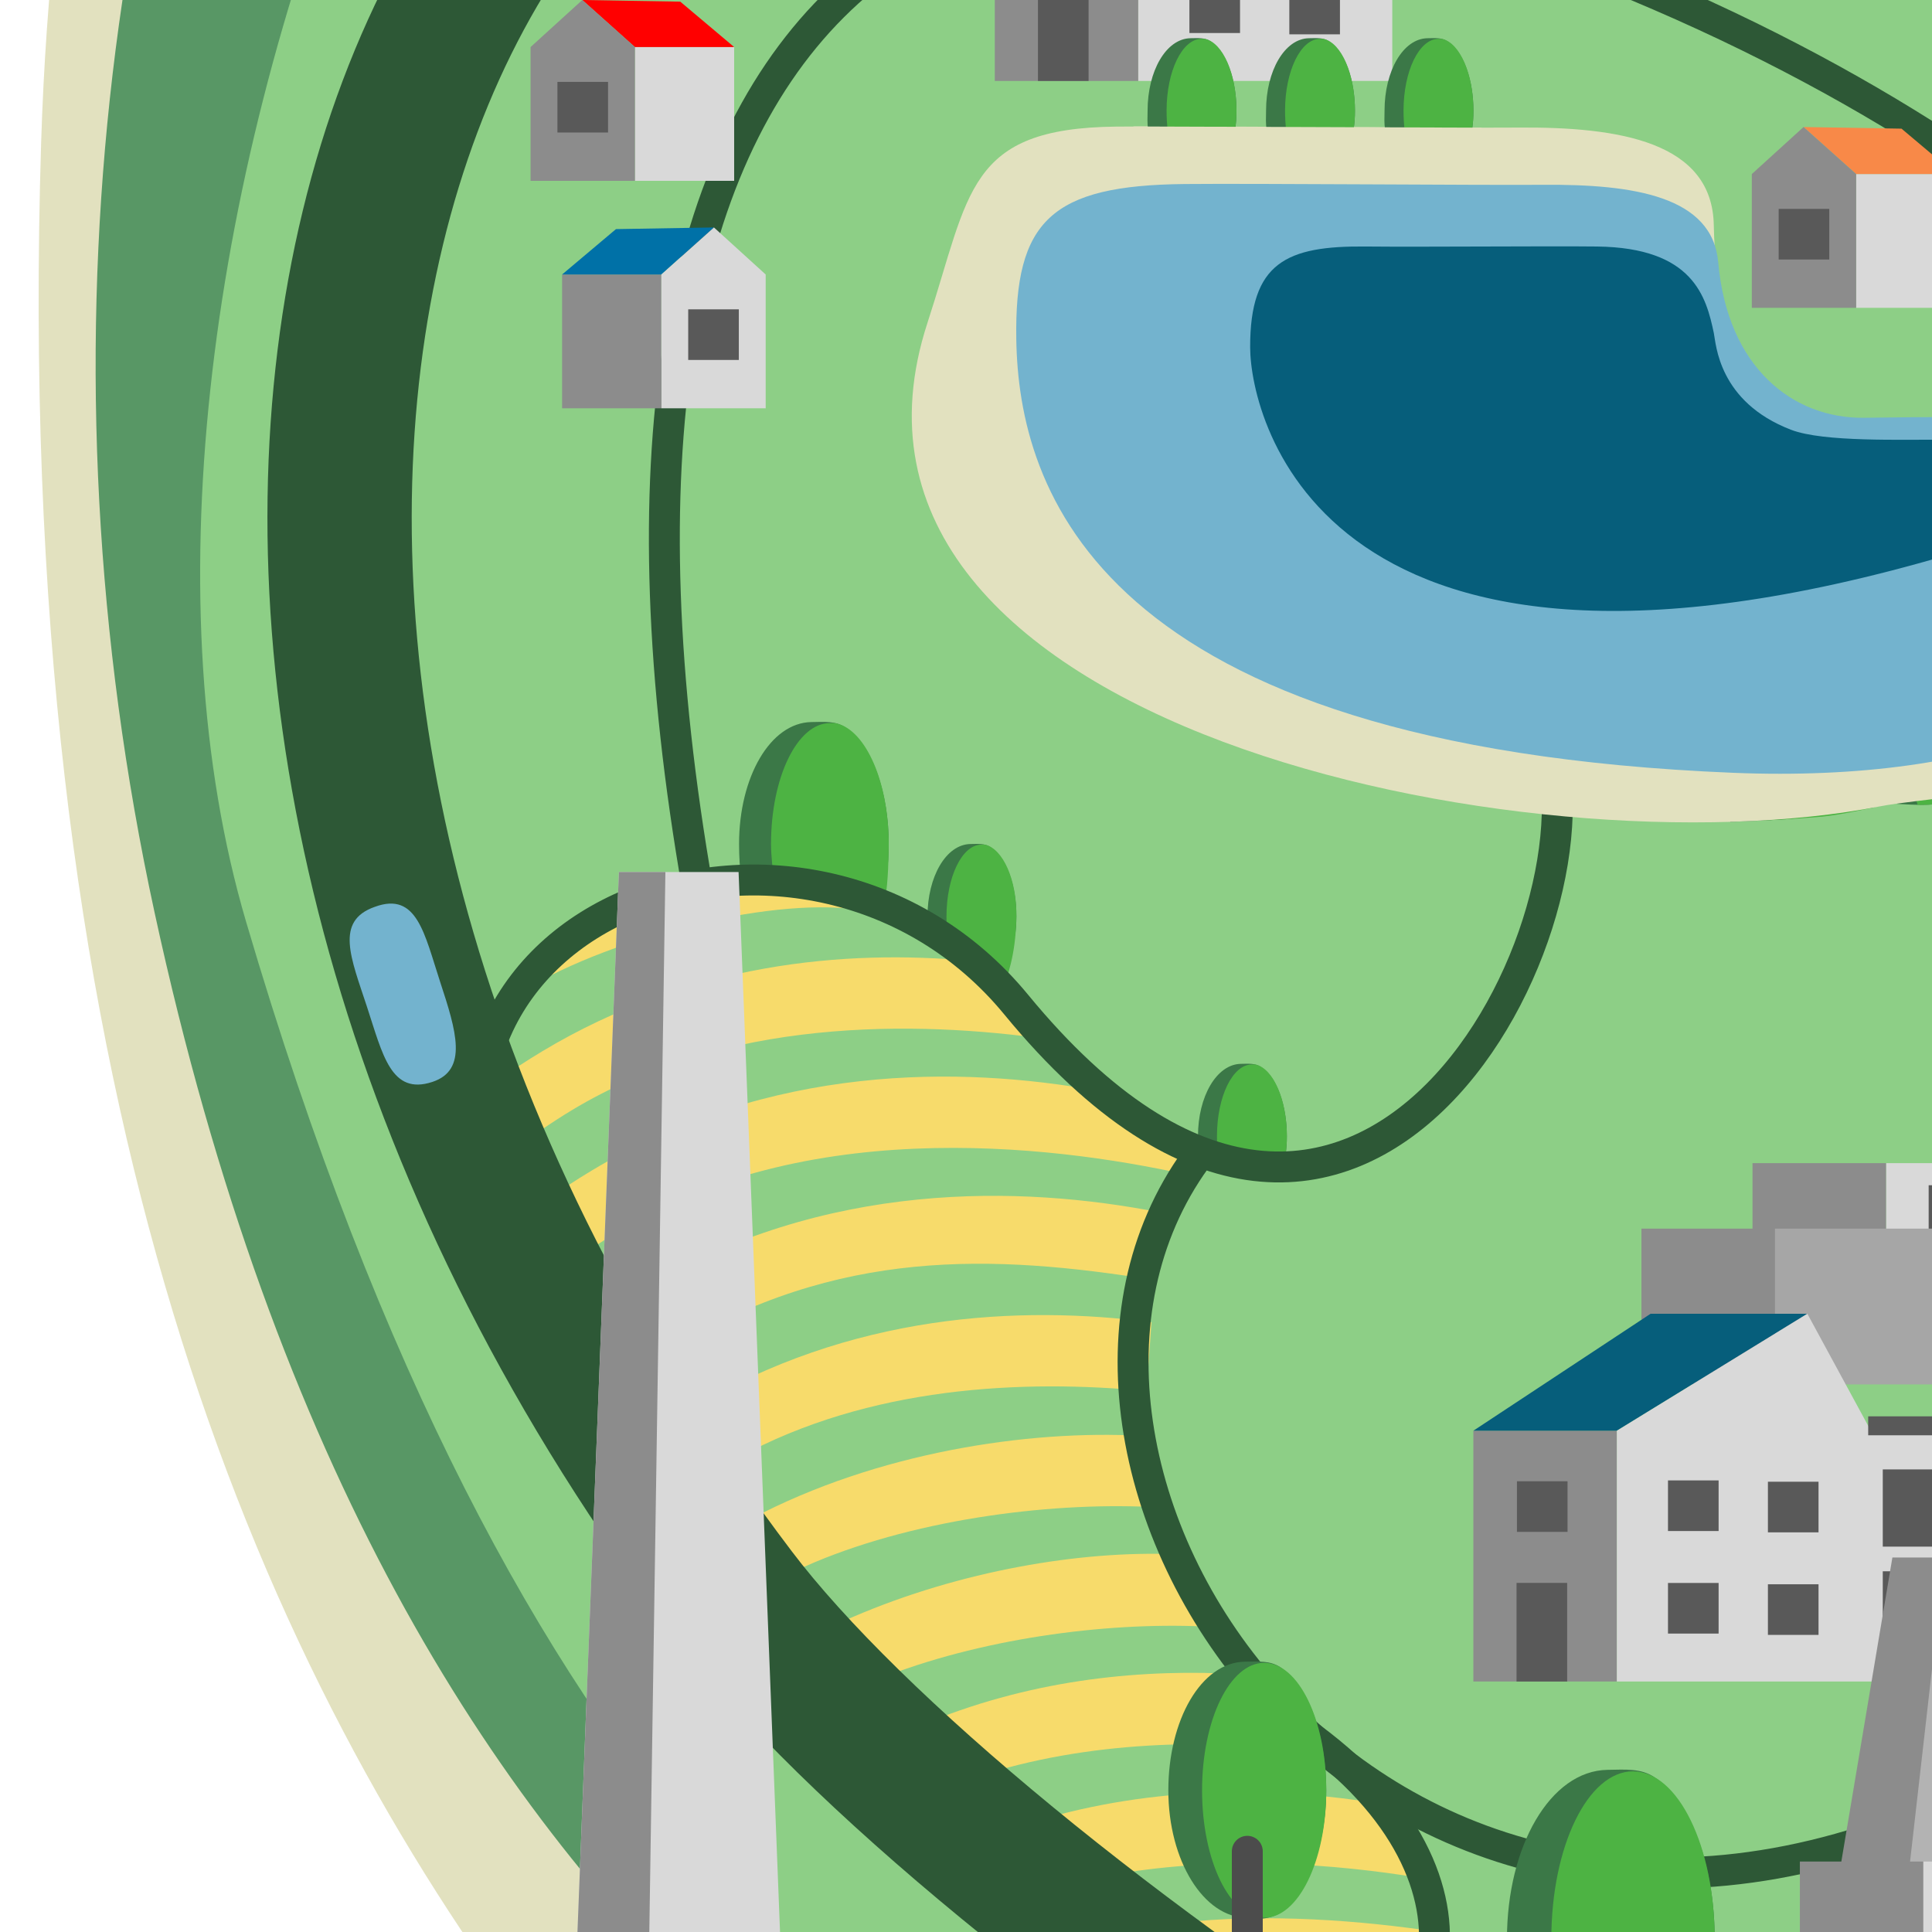
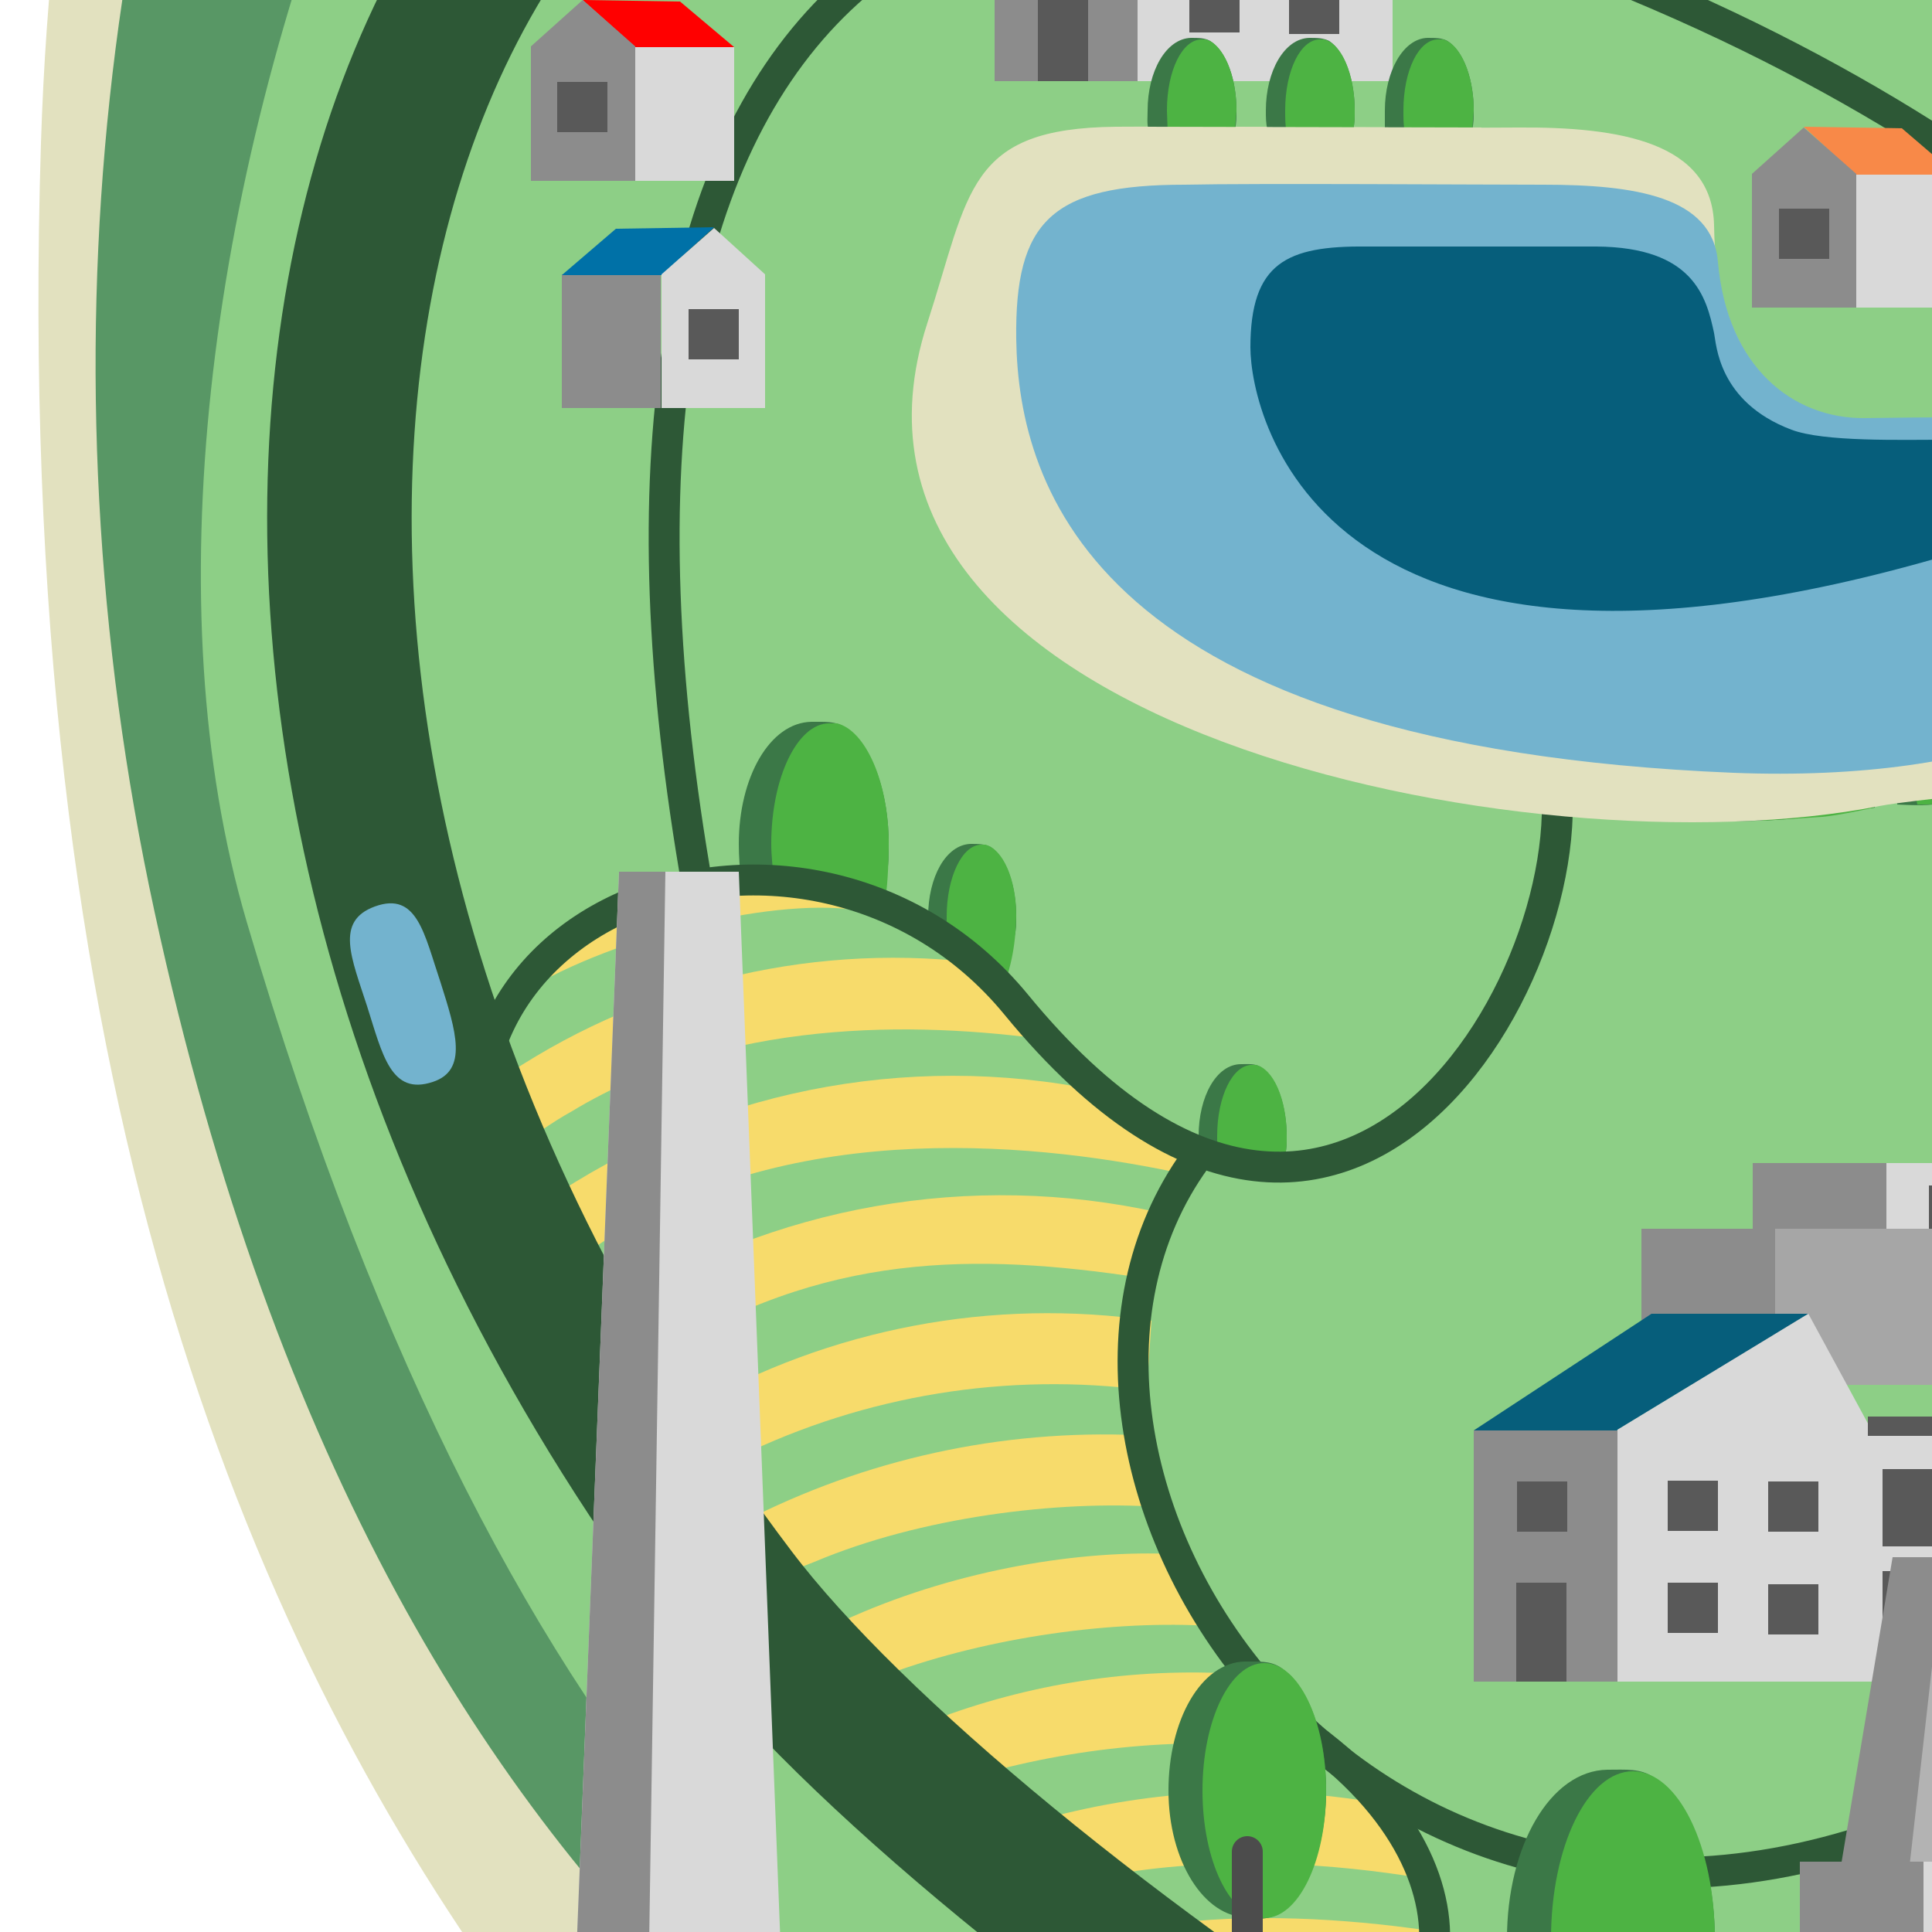
- <svg xmlns="http://www.w3.org/2000/svg" width="250px" height="250px" version="1.1" xml:space="preserve" style="fill-rule:evenodd;clip-rule:evenodd;stroke-linejoin:round;stroke-miterlimit:1.5;">
-   <rect id="Artboard" x="0" y="-250" width="999.991" height="1000" style="fill:none;" />
-   <g id="background">
-     </g>
-   <path id="OSTROV" d="M153.69,357.991C125.315,304.043 -2.239,260.97 5.323,18.462C10.278,-140.443 111.31,-211.829 186.957,-210.805C232.625,-210.186 288.838,-203.187 429.96,-143.467C529.062,-101.53 575.23,-90.82 603.907,-101.679C674.243,-128.314 682.87,-139.33 721.578,-159.138C757.384,-177.461 794.527,-206.154 821.957,-217.137C904.286,-250.1 1046.28,-214.656 960,-57.045C938.336,-17.473 957.089,62.674 933.144,231.357C906.159,421.461 854.682,366.792 845,411.357C838.009,443.537 900.472,555.911 860,631.357C807.077,730.013 663.418,695.756 616.957,692.863C547.037,688.51 436.097,774.886 336.957,742.863C123.707,673.984 216.359,477.142 153.69,357.991Z" style="fill:#e2e1bf;" />
-   <path id="OSTROV1" d="M178.951,316.685C130.927,290.278 51.194,261.876 20,118.071C-10.788,-23.863 53.54,-168.925 178.951,-204.153C220.341,-215.779 306.339,-196.664 439.358,-142.034C532.769,-103.671 576.287,-93.874 603.317,-103.808C669.613,-128.173 792.79,-201.346 860.084,-207.008C910.37,-211.238 987.811,-186.69 955.084,-88.398C951.933,-78.933 940.446,-46.796 940.084,-31.712C938.105,50.845 924.692,217.81 912.587,282.477C890.392,401.057 795.013,352.078 822.916,431.357C845.701,496.096 877.605,590.415 825,641.357C741.849,721.881 643.03,662.249 617.784,660.724C551.879,656.742 423.281,739.181 329.747,710.149C236.213,681.117 219.722,533.003 222.352,483.926C224.983,434.849 217.667,337.973 178.951,316.685Z" style="fill:#589765;" />
-   <path d="M253.905,-3.472C223.925,-45.422 261.804,-202.947 137.092,-137.839C59.159,-97.152 7.877,37.801 31.832,119.234C100.777,353.603 229.442,255.153 232.635,361.528C238.015,540.746 234.657,662.637 352.635,691.087C402.996,703.231 494.242,692.058 530.608,627.748C549.945,593.552 628.434,521.669 702.635,599.46C725.115,623.028 761.478,632.035 787.055,610C815.287,585.677 809.653,545.206 794.345,525C771.902,495.375 748.234,460.258 757.635,416.659C778.818,318.426 837.367,354.15 858.066,308.83C902.476,211.597 697.953,173.8 627.635,234.659C535.801,314.139 339.049,115.669 253.905,-3.472Z" style="fill:#8dcf86;" />
-   <g id="pole">
-     <path d="M152.292,248.834L160,255L163.414,257.181C170.182,257.06 176.906,257.485 182.95,258.126L186.088,250C176.348,248.532 164.086,247.512 152.292,248.834ZM135.337,235.269C150.949,230.87 166.147,231.375 178.362,233.362L180,235L182.915,240.413L183.77,242.997C172.812,241.194 158.603,240.096 144.39,242.512L135.337,235.269ZM122.088,222.088L129.087,229.087C143.807,224.892 159.268,225.185 171.752,226.752L165,220L162.652,216.802C150.667,215.849 136.823,216.711 122.912,221.781C122.692,221.861 122.373,221.981 122.088,222.088ZM158.099,210.601C145.639,209.692 129.52,211.505 116.096,216.346C115.73,216.479 115,216.752 115,216.752L109.802,209.478C109.802,209.478 110.266,209.275 110.498,209.176C124.247,203.279 139.819,200.618 152.063,201.119C152.672,202.474 153.575,204.159 155,206.38L158.099,210.601ZM150,195.058L150,195.058L149.008,185.879C134.711,184.85 115.217,187.503 98.792,195.71C98.408,195.902 97.64,196.297 97.64,196.297L103.628,202.937C103.628,202.937 104.798,202.416 105.387,202.168C119.146,196.389 136.879,194.269 150,195.058ZM148.373,180L148.373,180L148.999,171.093C131.959,168.886 110.067,169.917 89.418,182.303C88.791,182.678 87.553,183.452 87.553,183.452L93.167,189.971C93.167,189.971 94.766,189.03 95.575,188.588C112.483,179.367 132.353,178.468 148.373,180ZM78.994,169.426L83.32,176.752C84.458,175.978 85.607,175.24 86.764,174.541C108.421,161.46 128.416,162.28 149.383,165.641L150,156.863C132.23,153.404 106.797,152.608 83.015,166.872C81.652,167.69 80.311,168.543 78.994,169.426ZM70.457,155.467L75,162.663L75,162.663C76.764,161.393 78.552,160.204 80.362,159.111C105.593,143.87 138.415,148.488 154.933,152.309L157.435,150L141.965,141.127C124.291,137.939 99.676,137.609 76.613,151.442C74.507,152.706 72.454,154.052 70.457,155.467ZM64.238,139.907L63.849,145L66.326,148.923C68.821,147.007 71.368,145.246 73.959,143.681C93.79,131.702 118.312,131.991 135.917,134.519L130,126.577L126.238,124.399L125.669,124.344C109.302,122.829 89.228,124.605 70.21,136.012C68.169,137.237 66.178,138.539 64.238,139.907ZM106.412,115L113.274,117.71C113.274,117.71 112.693,118.03 111.619,117.832C101.092,115.889 79.851,120.824 67.556,128.251C66.793,128.711 65.924,129.288 65,129.935L65,129.934L75,120L90,115L106.412,115Z" style="fill:#f7db6b;" />
-   </g>
-   <g id="kere">
-     <g id="ker">
-       <path d="M120.1,121.041C119.943,120.195 120.018,119.509 120.018,118.581C120.018,113.456 122.411,109.264 125.584,109.214C126.595,109.198 127.427,109.127 128.159,109.605C130.32,111.016 131.52,114.752 131.52,118.581C131.52,119.463 131.478,120.173 131.338,121.056C131.338,121.056 126.34,121.541 124.623,121.493C123.104,121.45 120.1,121.041 120.1,121.041Z" style="fill:#3b7847;" />
-       <path d="M130,127.497C130.127,126.631 131.443,124.074 131.52,118.581C131.587,113.825 129.767,109.859 127.52,109.32C127.346,109.278 127.177,109.296 126.997,109.296C124.501,109.296 122.475,113.456 122.475,118.581C122.475,119.485 122.527,120.478 122.653,121.344C122.653,121.344 125.682,124.83 127.768,124.626C129.121,124.493 130,127.497 130,127.497Z" style="fill:#4db343;" />
-     </g>
-     <g id="ker1">
-         </g>
-     <g id="ker2">
-         </g>
-     <g id="ker3">
-         </g>
-     <g id="ker4">
-         </g>
-     <g id="ker5">
-         </g>
-     <g id="ker6">
-         </g>
-     <g id="ker7">
-         </g>
-     <g id="ker8">
-       <path d="M155.1,149.487C154.943,148.641 155.018,147.954 155.018,147.026C155.018,141.902 157.411,137.71 160.584,137.659C161.595,137.643 162.427,137.573 163.159,138.051C165.32,139.462 166.52,143.198 166.52,147.026C166.52,147.909 166.478,148.619 166.338,149.502C166.338,149.502 161.34,149.986 159.623,149.938C158.104,149.896 155.1,149.487 155.1,149.487Z" style="fill:#3b7847;" />
-       <path d="M166.338,149.502C166.464,148.635 166.52,147.931 166.52,147.026C166.52,142.27 164.767,138.305 162.52,137.766C162.346,137.724 162.177,137.741 161.997,137.741C159.501,137.741 157.475,141.902 157.475,147.026C157.475,147.931 157.527,148.924 157.653,149.79C157.653,149.79 160.205,150.141 162.291,149.936C163.645,149.803 166.338,149.502 166.338,149.502Z" style="fill:#4db343;" />
-     </g>
-     <g id="ker9">
-       <path d="M95.982,113.953C95.717,112.529 95.634,110.766 95.634,109.204C95.634,100.576 99.663,93.517 105.006,93.433C106.708,93.406 108.108,93.287 109.34,94.092C112.98,96.467 115,102.758 115,109.204C115,110.69 114.929,111.885 114.693,113.371C114.693,113.371 106.279,114.092 103.387,114.107C100.935,114.119 95.982,113.953 95.982,113.953Z" style="fill:#3b7847;" />
-       <path d="M114.584,115.942C114.914,114.282 115,110.726 115,109.204C115,101.195 112.048,94.52 108.265,93.611C107.972,93.541 107.687,93.571 107.385,93.571C103.182,93.571 99.77,100.576 99.77,109.204C99.77,110.726 99.986,112.61 100.199,114.069C100.199,114.069 104.389,114.175 107.88,114.102C110.169,114.054 114.584,115.942 114.584,115.942Z" style="fill:#4db343;" />
-     </g>
-     <g id="ker10">
-         </g>
-     <g id="ker11">
-         </g>
-     <g id="ker12">
-         </g>
-     <g id="ker13">
-         </g>
-     <g id="ker14">
-         </g>
-     <g id="ker15">
-         </g>
-     <g id="ker16">
-         </g>
-     <g id="ker17">
-         </g>
-     <g id="ker18">
-         </g>
-   </g>
-   <g>
-     <g>
-       <g id="ker19">
-         <path d="M223.908,106.349C223.545,104.947 223.339,103.194 223.231,101.635C222.633,93.028 226.163,85.707 231.487,85.252C233.183,85.107 234.572,84.892 235.857,85.609C239.652,87.727 242.104,93.862 242.551,100.293C242.654,101.775 242.665,102.972 242.533,104.471C242.533,104.471 234.19,105.774 231.306,105.989C228.86,106.171 223.908,106.349 223.908,106.349Z" style="fill:#3b7847;" />
-         <path d="M242.533,104.471C242.645,103.002 242.656,101.812 242.551,100.293C241.995,92.304 238.587,85.849 234.751,85.205C234.454,85.155 234.172,85.204 233.87,85.225C229.678,85.516 226.759,92.741 227.358,101.348C227.463,102.868 227.808,104.732 228.122,106.172C228.122,106.172 232.31,105.988 235.788,105.673C238.068,105.466 242.533,104.471 242.533,104.471Z" style="fill:#4db343;" />
-       </g>
-       <g id="ker20">
-         <path d="M245.481,104.018C245.213,103.201 245.266,102.739 245.143,101.819C244.461,96.74 246.274,92.267 249.413,91.794C250.413,91.644 251.228,91.463 252.017,91.84C254.347,92.95 256.033,96.494 256.543,100.288C256.66,101.163 256.716,101.691 256.695,102.584C256.695,102.584 251.803,103.911 250.095,104.092C248.584,104.252 245.481,104.018 245.481,104.018Z" style="fill:#3b7847;" />
-         <path d="M256.695,102.584C256.705,101.709 256.663,101.184 256.543,100.288C255.91,95.574 253.644,91.877 251.346,91.642C251.168,91.624 251.002,91.664 250.825,91.687C248.351,92.02 246.896,96.413 247.578,101.492C247.698,102.388 247.893,103.301 248.133,104.142C248.133,104.142 250.699,104.215 252.739,103.734C254.063,103.422 256.695,102.584 256.695,102.584Z" style="fill:#4db343;" />
-       </g>
-       <g id="ker21">
-             </g>
-       <g id="ker22">
-             </g>
-     </g>
-   </g>
-   <g id="male-cesty">
-     <path d="M90.283,115C71.124,5.272 116.676,-40.295 208.488,-3.205C275.651,23.927 299.89,63.387 303.377,70C320.045,101.601 363.715,107.647 373.582,91.706" style="fill:none;stroke:#2d5836;stroke-width:4px;" />
-     <path d="M112.435,-44.467C93.276,-154.195 191.106,-209.171 282.919,-172.081C320.027,-157.09 406.372,-147.498 461.177,-109.689C506.63,-78.333 553.439,-78.069 555,-75.11" style="fill:none;stroke:#2d5836;stroke-width:4px;" />
-     <path d="M65,161.55C47.454,117.005 104.876,97.606 131.499,130C176.332,184.552 209.078,118.302 200,95" style="fill:none;stroke:#2d5836;stroke-width:4px;" />
-     <g id="les">
-         </g>
-     <path d="M250,235C175.415,266.515 126.464,189.093 154.728,150" style="fill:none;stroke:#2d5836;stroke-width:4px;stroke-linecap:round;" />
-     <path d="M168.371,223.941C196.259,243.462 186.099,269.483 167.653,265.74" style="fill:none;stroke:#2d5836;stroke-width:4px;stroke-linecap:round;" />
-   </g>
-   <g id="hory">
-     </g>
-   <g id="ker23">
-     </g>
-   <g id="ker24">
-     </g>
-   <g id="ker25">
-     </g>
-   <g id="strom">
-     <g>
-       <path d="M161.072,215.023C162.868,214.995 164.346,214.87 165.646,215.719C169.487,218.226 171.618,224.864 171.618,231.666C171.618,238.882 168.903,246.939 164.258,248.105C162.773,248.478 162.57,248.163 161.4,248.163C155.76,248.163 151.182,240.771 151.182,231.666C151.182,222.561 155.433,215.112 161.072,215.023Z" style="fill:#3b7847;" />
-       <ellipse cx="163.583" cy="231.666" rx="8.036" ry="16.497" style="fill:#4db343;" />
-     </g>
-     <path d="M161.4,239.555L161.4,260" style="fill:none;stroke:#4c4c4c;stroke-width:4px;stroke-linecap:round;" />
-   </g>
-   <g id="strom1">
-     <g>
-       <path d="M208.008,229.017C210.37,228.979 212.314,228.815 214.024,229.932C219.076,233.229 221.88,241.96 221.88,250.907C221.88,260.398 218.308,270.994 212.199,272.529C210.246,273.019 209.979,272.605 208.44,272.605C201.022,272.605 195,262.882 195,250.907C195,238.931 200.592,229.134 208.008,229.017Z" style="fill:#3b7847;" />
-       <ellipse cx="211.311" cy="250.907" rx="10.569" ry="21.698" style="fill:#4db343;" />
-     </g>
-   </g>
-   <path id="namesti" d="M120.01,41.783C125.526,24.885 125.104,16.596 144.426,16.382C154.59,16.269 187.383,16.588 196.363,16.508C209.586,16.391 221.599,18.367 221.764,29.181C222.029,46.507 231.095,54.802 242.953,54.636C282.619,54.079 286.264,55.248 286.364,83.97C286.428,102.233 253.162,102.413 243.234,104.348C198.019,113.161 102.936,94.091 120.01,41.783Z" style="fill:#e2e1bf;" />
-   <path id="namesti1" d="M131.507,43.897C131.265,28.553 136.055,23.983 153.302,23.813C162.374,23.724 191.647,23.977 199.662,23.913C211.466,23.821 221.583,25.415 222.336,33.934C223.538,47.544 231.981,54.191 241.25,54.059C276.656,53.556 279.91,54.543 280,77.252C280.057,91.692 257.268,101.348 224.264,100C141.75,96.63 131.812,63.141 131.507,43.897Z" style="fill:#73b3ce;" />
-   <path id="namesti2" d="M161.769,44.958C161.74,33.953 166.462,31.793 176.769,31.899C184.196,31.975 200.085,31.824 206.638,31.899C219.14,32.042 220.787,38.448 221.769,43.101C222.06,44.477 222.337,51.997 231.769,55.616C235.97,57.227 245.994,56.862 251.769,56.899C259.69,56.95 259.879,69.528 251.769,71.899C171.298,95.425 161.794,54.224 161.769,44.958Z" style="fill:#065e7b;" />
-   <path d="M671.694,71.357C635.296,124.136 623.8,94.475 566.051,79.167C524.391,68.123 476.63,91.206 456.212,125.282C436.529,158.13 417.148,193.437 397.147,229.042C381.672,256.59 374.225,289.132 354.662,310.897C342.837,324.054 321.775,338.992 308.032,346.637C291.874,355.626 285.91,379.32 275.91,390.446C271.865,394.947 263.897,397.416 261.403,401.975C256.363,411.188 258.293,426.187 254.149,435.409C247.086,451.125 237.194,480.004 222.026,488.442C216.41,491.566 209.891,490.005 204.411,493.053C200.461,495.251 179.275,507.594 175.395,507.594" style="fill:none;stroke:#065e7b;stroke-width:27.47px;stroke-linecap:round;" />
-   <path d="M659.98,83.624C656.283,93.149 645.302,101.936 632.258,103.233C610.518,105.396 563.303,67.919 521.65,78.121C491.638,85.472 470.123,106.391 455.841,129.064C435.467,161.409 418.759,196.735 398.773,232.386C383.308,259.971 372.381,293.251 352.868,315.044C341.073,328.218 317.855,343.552 304.168,351.207C288.074,360.208 286.362,381.395 276.387,392.536C272.352,397.042 265.017,398.303 262.524,402.869C257.488,412.093 257.658,429.841 253.512,439.076C246.445,454.812 235.889,482.244 220.783,490.693C215.189,493.821 207.781,492.806 202.323,495.859C198.389,498.059 178.104,508.768 170,511.357" style="fill:none;stroke:#73b3ce;stroke-width:9.33px;stroke-linecap:round;" />
-   <g id="ker26">
-     </g>
-   <g id="cesty-velke">
-     <path d="M403.011,-37.381C397.011,-28.382 381.789,-1.514 275.406,-12.447C201.73,-20.019 170.918,-58.783 113.773,-44.807C39.107,-26.547 11.779,96.563 95,206.357C125.287,246.315 233.312,319.995 290,322.305" style="fill:none;stroke:#2d5836;stroke-width:18.67px;stroke-linecap:round;" />
-   </g>
-   <g id="strom2">
-     </g>
-   <g id="strom3">
-     </g>
-   <g id="strom4">
-     </g>
-   <g id="strom5">
-     </g>
-   <g id="stromy">
-     </g>
-   <g id="namesti3">
-     </g>
-   <g id="smrky">
-     </g>
-   <g id="listnace">
-     </g>
-   <g id="lanoka">
-     </g>
-   <g id="strom6">
-     </g>
-   <g id="satelit">
-     </g>
-   <g id="domky">
-     <g id="D1">
-       <rect x="128.724" y="-21.977" width="18.568" height="32.453" style="fill:#8c8c8c;" />
-       <path d="M171.943,-37.111L180.16,-21.393L180.16,10.476L147.291,10.476L147.291,-21.977L155.509,-37.111L171.943,-37.111Z" style="fill:#d9d9d9;" />
-       <rect x="134.311" y="-2.287" width="6.55" height="12.763" style="fill:#595959;" />
-       <rect x="166.839" y="-2.108" width="6.55" height="6.55" style="fill:#595959;" />
-       <rect x="153.909" y="-2.277" width="6.55" height="6.55" style="fill:#595959;" />
-     </g>
-     <g id="D7">
-       <rect x="240.183" y="22.521" width="12.844" height="17.313" style="fill:#d9d9d9;" />
-       <path d="M233.378,16.435L246.056,16.649L253.027,22.521L240.183,22.521L233.378,16.435Z" style="fill:#f88948;" />
-       <path d="M226.684,22.521L233.378,16.435L240.183,22.521L240.183,39.834L226.684,39.834L226.684,22.521Z" style="fill:#8c8c8c;" />
-       <rect x="230.159" y="27.031" width="6.55" height="6.55" style="fill:#595959;" />
-     </g>
-     <g id="D71">
-         </g>
-     <g id="D72">
-         </g>
-     <g id="D73">
-         </g>
-     <g id="D74">
-         </g>
-     <g id="D75">
-         </g>
-     <g id="D76">
-         </g>
-     <g id="D77">
-         </g>
-     <g id="D78">
-         </g>
-     <g id="D79">
-         </g>
-     <g id="D710">
-         </g>
-     <g id="D711">
-         </g>
-     <g id="D712">
-         </g>
-     <g id="D713">
-         </g>
-     <g id="D714">
-       <rect x="72.736" y="35.519" width="12.844" height="17.313" style="fill:#8c8c8c;" />
-       <path d="M92.385,29.432L79.707,29.646L72.736,35.519L85.58,35.519L92.385,29.432Z" style="fill:#0071a7;" />
-       <path d="M99.079,35.519L92.385,29.432L85.58,35.519L85.58,52.832L99.079,52.832L99.079,35.519Z" style="fill:#d9d9d9;" />
-       <rect x="89.054" y="40.028" width="6.55" height="6.55" style="fill:#595959;" />
-     </g>
-     <g id="D715">
-       <rect x="82.156" y="6.087" width="12.844" height="17.313" style="fill:#d9d9d9;" />
-       <path d="M75.351,0L88.028,0.214L95,6.087L82.156,6.087L75.351,0Z" style="fill:#f00;" />
-       <path d="M68.657,6.087L75.351,0L82.156,6.087L82.156,23.4L68.657,23.4L68.657,6.087Z" style="fill:#8c8c8c;" />
-       <rect x="72.132" y="10.596" width="6.55" height="6.55" style="fill:#595959;" />
-     </g>
-     <g id="D716">
-         </g>
-     <g id="D2">
-         </g>
-     <g id="D21">
-         </g>
-     <g id="D10">
-         </g>
-     <g id="D101">
-         </g>
-     <g id="D102">
-         </g>
-     <g id="D01">
-         </g>
-   </g>
-   <g id="strom7">
-     </g>
-   <g id="strom8">
-     </g>
-   <g>
-     <g id="ker27">
-       <path d="M148.58,16.772C148.423,15.927 148.498,15.24 148.498,14.312C148.498,9.188 150.891,4.996 154.064,4.945C155.075,4.929 155.907,4.859 156.639,5.337C158.8,6.748 160,10.484 160,14.312C160,15.195 159.958,15.905 159.818,16.787C159.818,16.787 154.82,17.272 153.103,17.224C151.584,17.182 148.58,16.772 148.58,16.772Z" style="fill:#3b7847;" />
-       <path d="M159.818,16.787C159.944,15.921 160,15.217 160,14.312C160,9.556 158.247,5.591 156,5.051C155.826,5.01 155.657,5.027 155.477,5.027C152.981,5.027 150.955,9.188 150.955,14.312C150.955,15.217 151.007,16.21 151.133,17.076C151.133,17.076 153.685,17.426 155.771,17.221C157.125,17.089 159.818,16.787 159.818,16.787Z" style="fill:#4db343;" />
-     </g>
-     <g id="ker28">
-       <path d="M163.911,16.772C163.754,15.927 163.828,15.24 163.828,14.312C163.828,9.188 166.221,4.996 169.395,4.945C170.406,4.929 171.237,4.859 171.969,5.337C174.131,6.748 175.331,10.484 175.331,14.312C175.331,15.195 175.288,15.905 175.148,16.787C175.148,16.787 170.151,17.272 168.434,17.224C166.915,17.182 163.911,16.772 163.911,16.772Z" style="fill:#3b7847;" />
-       <path d="M175.148,16.787C175.275,15.921 175.331,15.217 175.331,14.312C175.331,9.556 173.577,5.591 171.33,5.051C171.157,5.01 170.987,5.027 170.808,5.027C168.312,5.027 166.285,9.188 166.285,14.312C166.285,15.217 166.337,16.21 166.464,17.076C166.464,17.076 169.016,17.426 171.102,17.221C172.455,17.089 175.148,16.787 175.148,16.787Z" style="fill:#4db343;" />
-     </g>
-     <g id="ker29">
-       <path d="M179.242,16.772C179.084,15.927 179.159,15.24 179.159,14.312C179.159,9.188 181.552,4.996 184.726,4.945C185.736,4.929 186.568,4.859 187.3,5.337C189.462,6.748 190.661,10.484 190.661,14.312C190.661,15.195 190.619,15.905 190.479,16.787C190.479,16.787 185.481,17.272 183.764,17.224C182.245,17.182 179.242,16.772 179.242,16.772Z" style="fill:#3b7847;" />
-       <path d="M190.479,16.787C190.606,15.921 190.661,15.217 190.661,14.312C190.661,9.556 188.908,5.591 186.661,5.051C186.487,5.01 186.318,5.027 186.139,5.027C183.643,5.027 181.616,9.188 181.616,14.312C181.616,15.217 181.668,16.21 181.795,17.076C181.795,17.076 184.347,17.426 186.433,17.221C187.786,17.089 190.479,16.787 190.479,16.787Z" style="fill:#4db343;" />
-     </g>
-     <path d="M191.715,16.521L146.658,16.365L146.61,21.678L191.656,21.678L191.715,16.521Z" style="fill:#e2e1bf;" />
-   </g>
-   <g id="staba">
-     </g>
-   <g>
-     <g>
-       <rect x="244.05" y="150.509" width="40.315" height="20.157" style="fill:#d9d9d9;" />
-       <rect x="226.772" y="150.509" width="17.278" height="20.157" style="fill:#8c8c8c;" />
-       <rect x="212.401" y="158.984" width="17.278" height="20.157" style="fill:#8c8c8c;" />
-       <rect x="249.568" y="153.369" width="3.965" height="6.425" style="fill:#595959;" />
-       <rect x="229.679" y="158.984" width="40.315" height="20.157" style="fill:#a6a6a6;" />
-     </g>
-   </g>
-   <g id="chladici-vez">
-     </g>
-   <g id="D22">
-     <rect x="190.652" y="185.135" width="18.568" height="32.453" style="fill:#8c8c8c;" />
-     <rect x="196.24" y="204.825" width="6.55" height="12.763" style="fill:#595959;" />
-     <path d="M190.652,185.135L209.22,185.135L233.871,170L213.582,170L190.652,185.135Z" style="fill:#065e7b;" />
-     <path d="M242.088,185.135L288.899,185.135L288.899,217.587L209.22,217.587L209.22,185.135L233.871,170L242.088,185.135Z" style="fill:#d9d9d9;" />
-     <rect x="228.767" y="191.735" width="6.55" height="6.55" style="fill:#595959;" />
-     <rect x="243.63" y="190.141" width="6.55" height="9.993" style="fill:#595959;" />
-     <rect x="243.63" y="203.324" width="6.55" height="9.993" style="fill:#595959;" />
-     <rect x="228.767" y="205.004" width="6.55" height="6.55" style="fill:#595959;" />
-     <rect x="215.837" y="191.565" width="6.55" height="6.55" style="fill:#595959;" />
-     <rect x="215.837" y="204.834" width="6.55" height="6.55" style="fill:#595959;" />
-     <rect x="196.29" y="191.675" width="6.55" height="6.55" style="fill:#595959;" />
-     <rect x="241.743" y="183.274" width="49.514" height="2.451" style="fill:#595959;" />
-   </g>
-   <g id="D5">
-     </g>
-   <g id="TOVANA">
-     <g>
-       <path d="M264.191,201.543L244.874,201.543L236.259,252.854L264.191,252.854L264.191,201.543Z" style="fill:#8c8c8c;" />
-       <path d="M262.903,201.543L251.642,201.543L245.797,252.854L263.184,252.832L262.903,201.543Z" style="fill:#b3b3b3;" />
-       <rect x="248.864" y="240.883" width="87.786" height="31.922" style="fill:#d9d9d9;" />
-       <rect x="232.903" y="240.883" width="15.961" height="31.922" style="fill:#8c8c8c;" />
-     </g>
-   </g>
-   <g id="strom9">
-     </g>
-   <g id="strom10">
-     </g>
-   <g id="panelaky">
-     <g id="D6">
-         </g>
-     <g id="D3">
-         </g>
-     <g id="D9">
-         </g>
-     <g id="D91">
-         </g>
-     <g id="D92">
-         </g>
-     <g id="D93">
-         </g>
-     <g id="D717">
-         </g>
-   </g>
-   <g id="strom11">
-     </g>
-   <g id="strom12">
-     </g>
-   <g id="letiste">
-     </g>
-   <g id="strom13">
-     </g>
-   <g id="strom14">
-     </g>
-   <g id="tunel-s-vlakem">
-     </g>
-   <g id="strom15">
-     </g>
-   <g id="hrad">
-     </g>
-   <g id="auta">
-     <path d="M56.973,127.113C59.026,133.366 60.607,138.47 55.942,140.002C50.597,141.757 49.525,136.485 47.472,130.233C45.419,123.98 43.286,119.164 48.502,117.344C53.978,115.33 54.92,120.86 56.973,127.113Z" style="fill:#73b3ce;" />
-   </g>
-   <g id="majak">
-     </g>
-   <g id="vetrna-elektr">
-     <path d="M103.313,310.788L72.346,310.788L80.088,112.838L95.572,112.838L103.313,310.788Z" style="fill:#d9d9d9;" />
-     <path d="M83.1,310.678L72.346,310.788L80.088,112.838L86.102,112.838L83.1,310.678Z" style="fill:#8c8c8c;" />
-   </g>
-   <g id="osrov-pokladu">
-     </g>
+ <svg xmlns="http://www.w3.org/2000/svg" xml:space="preserve" fill-rule="evenodd" stroke-linejoin="round" stroke-miterlimit="1.5" clip-rule="evenodd" viewBox="0 0 250 250">
+   <path fill="none" d="M0-250h1000V750H0z" />
+   <path fill="#e2e1bf" d="M153.7 358C125.3 304-2.3 261 5.3 18.5c5-159 106-230.3 181.7-229.3 45.6.6 101.8 7.6 243 67.3 99 42 145.2 52.7 174 41.8 70.2-26.6 78.9-37.6 117.6-57.4 35.8-18.4 73-47 100.4-58 82.3-33 224.3 2.4 138 160-21.7 39.6-3 119.8-26.9 288.5-27 190-78.4 135.4-88.1 180-7 32.1 55.5 144.5 15 220-53 98.6-196.6 64.4-243 61.5-70-4.4-180.9 82-280 50-213.3-69-120.6-265.8-183.3-385Z" />
+   <path fill="#589765" d="M179 316.7C131 290.3 51.2 261.9 20 118-10.8-24 53.5-169 179-204.2c41.3-11.6 127.3 7.5 260.4 62.2 93.4 38.3 136.9 48.1 164 38.2C669.5-128.2 792.7-201.3 860-207c50.3-4.2 127.7 20.3 95 118.6-3.2 9.5-14.7 41.6-15 56.7-2 82.5-15.4 249.5-27.5 314.2C890.4 401 795 352 822.9 431.4c22.8 64.7 54.7 159 2.1 210-83.2 80.5-182 20.8-207.2 19.3-66-4-194.5 78.5-288 49.4-93.6-29-110-177.1-107.4-226.2 2.6-49-4.7-146-43.4-167.2Z" />
+   <path fill="#8dcf86" d="M254-3.5c-30-42 7.8-199.4-117-134.3C59.3-97.2 8 37.8 31.9 119.2c69 234.4 197.6 136 200.8 242.3 5.4 179.2 2 301.1 120 329.6 50.4 12.1 141.6 1 178-63.4 19.3-34.1 97.8-106 172-28.2 22.5 23.5 58.9 32.5 84.5 10.5 28.2-24.3 22.6-64.8 7.2-85-22.4-29.6-46-64.7-36.7-108.3 21.2-98.3 79.8-62.6 100.5-107.9 44.4-97.2-160.1-135-230.5-74.1C535.8 314 339 115.7 254-3.5Z" />
+   <path fill="#f7db6b" d="m152.3 248.8 7.7 6.2 3.4 2.2c6.8-.1 13.5.3 19.5 1l3.2-8.2c-9.8-1.5-22-2.5-33.8-1.2Zm-17-13.5a100 100 0 0 1 43-2l1.7 1.7 3 5.4.8 2.6c-11-1.8-25.2-2.9-39.4-.5l-9-7.2ZM122.1 222l7 7a109 109 0 0 1 42.7-2.3L165 220l-2.3-3.2a94 94 0 0 0-39.8 5l-.8.3Zm36-11.5c-12.5-1-28.6 1-42 5.7l-1.1.5-5.2-7.3.7-.3c13.7-6 29.3-8.6 41.6-8 .6 1.3 1.5 3 2.9 5.2l3.1 4.2ZM150 195l-1-9.2a102.1 102.1 0 0 0-51.4 10.4l6 6.6 1.8-.7c13.7-5.8 31.5-8 44.6-7.1Zm-1.6-15.1.6-9a93 93 0 0 0-59.6 11.3l-1.8 1.2 5.6 6.5 2.4-1.4a93 93 0 0 1 52.8-8.6ZM79 169.4l4.3 7.4 3.5-2.3c21.6-13 41.6-12.2 62.6-8.9l.6-8.7a94.2 94.2 0 0 0-71 12.5Zm-8.5-14 4.5 7.3 5.4-3.6c25.2-15.2 58-10.6 74.5-6.8l2.5-2.3-15.4-8.9a93.6 93.6 0 0 0-71.5 14.4ZM64.2 140l-.4 5.1 2.5 4c2.5-2 5-3.8 7.7-5.3 19.8-12 44.3-11.7 62-9.2l-6-8-3.8-2.1h-.5A90.3 90.3 0 0 0 64.2 140Zm42.2-24.9 6.9 2.7s-.6.3-1.7.1c-10.5-2-31.7 3-44 10.5L65 130l10-9.9 15-5h16.4Z" />
+   <path fill="#3b7847" d="M120.1 121c-.2-.8 0-1.5 0-2.4 0-5.1 2.3-9.3 5.5-9.4 1 0 1.8 0 2.6.4 2.1 1.4 3.3 5.2 3.3 9 0 .9 0 1.6-.2 2.5 0 0-5 .4-6.7.4-1.5 0-4.5-.5-4.5-.5Z" />
+   <path fill="#4db343" d="M130 127.5c.1-.9 1.4-3.4 1.5-9 0-4.7-1.7-8.6-4-9.2h-.5c-2.5 0-4.5 4.2-4.5 9.3 0 .9 0 1.9.2 2.7 0 0 3 3.5 5 3.3 1.4-.1 2.3 2.9 2.3 2.9Z" />
+   <path fill="#3b7847" d="M155.1 149.5c-.2-.9 0-1.5 0-2.5 0-5.1 2.3-9.3 5.5-9.3 1 0 1.8-.1 2.6.4 2.1 1.4 3.3 5.1 3.3 9 0 .8 0 1.5-.2 2.4 0 0-5 .5-6.7.4-1.5 0-4.5-.4-4.5-.4Z" />
+   <path fill="#4db343" d="M166.3 149.5c.2-.9.2-1.6.2-2.5 0-4.7-1.7-8.7-4-9.2h-.5c-2.5 0-4.5 4.1-4.5 9.2 0 1 0 2 .2 2.8 0 0 2.5.3 4.6.1l4-.4Z" />
+   <path fill="#3b7847" d="M96 114c-.3-1.5-.4-3.2-.4-4.8 0-8.6 4-15.7 9.4-15.8 1.7 0 3.1-.1 4.3.7 3.7 2.4 5.7 8.7 5.7 15.1 0 1.5 0 2.7-.3 4.2 0 0-8.4.7-11.3.7L96 114Z" />
+   <path fill="#4db343" d="M114.6 116c.3-1.7.4-5.3.4-6.8 0-8-3-14.7-6.7-15.6h-1c-4.1 0-7.5 7-7.5 15.6 0 1.5.2 3.4.4 4.9h7.7c2.3 0 6.7 1.8 6.7 1.8Z" />
+   <path fill="#3b7847" d="M224 106.3c-.5-1.4-.7-3.1-.8-4.7-.6-8.6 3-15.9 8.3-16.3 1.7-.2 3-.4 4.4.3 3.8 2.1 6.2 8.3 6.7 14.7v4.2s-8.4 1.3-11.3 1.5c-2.4.2-7.4.3-7.4.3Z" />
+   <path fill="#4db343" d="M242.5 104.5c.1-1.5.2-2.7 0-4.2-.5-8-4-14.5-7.7-15h-1c-4.1.2-7 7.4-6.4 16 0 1.6.4 3.4.7 4.9l7.7-.5c2.3-.2 6.7-1.2 6.7-1.2Z" />
+   <path fill="#3b7847" d="M245.5 104c-.3-.8-.2-1.3-.4-2.2-.6-5 1.2-9.5 4.3-10 1-.2 1.8-.3 2.6 0 2.3 1.2 4 4.7 4.5 8.5.2.9.2 1.4.2 2.3 0 0-4.9 1.3-6.6 1.5-1.5.2-4.6 0-4.6 0Z" />
+   <path fill="#4db343" d="M256.7 102.6c0-.9 0-1.4-.2-2.3-.6-4.7-2.9-8.4-5.2-8.7h-.5c-2.4.4-3.9 4.8-3.2 9.9l.5 2.6s2.6.1 4.6-.4l4-1.1Z" />
+   <path fill="none" stroke="#2d5836" stroke-width="4" d="M90.3 115C71 5.3 116.7-40.3 208.5-3.2c67.2 27.1 91.4 66.6 94.9 73.2 16.6 31.6 60.3 37.6 70.2 21.7M112.4-44.5C93.3-154.2 191.1-209.2 283-172c37.1 15 123.5 24.6 178.3 62.4C506.6-78.3 553.4-78 555-75" />
+   <path fill="none" stroke="#2d5836" stroke-width="4" d="M65 161.6c-17.5-44.6 39.9-64 66.5-31.6 44.8 54.6 77.6-11.7 68.5-35" />
+   <path fill="none" stroke="#2d5836" stroke-linecap="round" stroke-width="4" d="M250 235c-74.6 31.5-123.5-46-95.3-85" />
+   <path fill="none" stroke="#2d5836" stroke-linecap="round" stroke-width="4" d="M168.4 224c27.9 19.5 17.7 45.5-.7 41.7" />
+   <path fill="#3b7847" d="M161 215c1.9 0 3.3-.1 4.6.7 3.9 2.5 6 9.2 6 16 0 7.2-2.7 15.2-7.3 16.4-1.5.4-1.7 0-2.9 0-5.6 0-10.2-7.3-10.2-16.4 0-9.1 4.2-16.6 9.9-16.7Z" />
+   <ellipse cx="163.6" cy="231.7" fill="#4db343" rx="8" ry="16.5" />
+   <path fill="none" stroke="#4c4c4c" stroke-linecap="round" stroke-width="4" d="M161.4 239.6V260" />
+   <path fill="#3b7847" d="M208 229c2.4 0 4.3-.2 6 1 5 3.2 7.9 12 7.9 21 0 9.4-3.6 20-9.7 21.5-2 .5-2.2.1-3.8.1-7.4 0-13.4-9.7-13.4-21.7s5.6-21.8 13-21.9Z" />
+   <ellipse cx="211.3" cy="250.9" fill="#4db343" rx="10.6" ry="21.7" />
+   <path fill="#e2e1bf" d="M120 41.8c5.5-17 5.1-25.2 24.4-25.4 10.2-.1 43 .2 52 .1 13.2-.1 25.2 1.9 25.4 12.7.2 17.3 9.3 25.6 21.2 25.4 39.6-.5 43.3.6 43.4 29.4 0 18.2-33.2 18.4-43.2 20.3C198 113.2 103 94.1 120 41.8Z" />
+   <path fill="#73b3ce" d="M131.5 43.9c-.2-15.3 4.6-20 21.8-20 9-.2 38.3 0 46.4 0 11.8 0 21.9 1.5 22.6 10 1.2 13.6 9.7 20.3 19 20.2 35.4-.5 38.6.4 38.7 23.2 0 14.4-22.7 24-55.7 22.7-82.6-3.4-92.5-36.9-92.8-56.1Z" />
+   <path fill="#065e7b" d="M161.8 45c0-11 4.7-13.2 15-13.1h29.8c12.5.1 14.2 6.5 15.2 11.2.3 1.4.5 8.9 10 12.5 4.2 1.6 14.2 1.3 20 1.3 7.9 0 8 12.6 0 15-80.5 23.5-90-17.7-90-27Z" />
+   <path fill="none" stroke="#065e7b" stroke-linecap="round" stroke-width="27.5" d="M671.7 71.4c-36.4 52.7-47.9 23-105.6 7.8-41.7-11-89.5 12-109.9 46-19.7 33-39 68.2-59 103.8-15.5 27.6-23 60.1-42.5 81.9a208.6 208.6 0 0 1-46.7 35.7c-16.1 9-22 32.7-32 43.8-4.1 4.5-12.1 7-14.6 11.6-5 9.2-3.1 24.2-7.3 33.4-7 15.7-17 44.6-32 53-5.7 3.2-12.2 1.6-17.7 4.7" />
+   <path fill="none" stroke="#73b3ce" stroke-linecap="round" stroke-width="9.3" d="M660 83.6a33.9 33.9 0 0 1-27.7 19.6c-21.8 2.2-69-35.3-110.6-25-30 7.3-51.6 28.2-65.9 50.9-20.3 32.3-37 67.6-57 103.3-15.5 27.6-26.4 60.9-46 82.6-11.7 13.2-35 28.6-48.6 36.2-16.1 9-17.8 30.2-27.8 41.3-4 4.5-11.4 5.8-13.9 10.4-5 9.2-4.8 27-9 36.2-7 15.7-17.6 43.1-32.7 51.6-5.6 3.1-13 2.1-18.5 5.2l-14.4 7.5" />
+   <path fill="none" stroke="#2d5836" stroke-linecap="round" stroke-width="18.7" d="M403-37.4c-6 9-21.2 35.9-127.6 25C201.7-20 171-58.8 113.8-44.8 39-26.5 11.8 96.6 95 206.4c30.3 40 138.3 113.6 195 116" />
+   <path fill="#8c8c8c" d="M128.7-22h18.6v32.5h-18.6z" />
+   <path fill="#d9d9d9" d="m172-37.1 8.2 15.7v31.9h-33V-22l8.3-15.1H172Z" />
+   <path fill="#595959" d="M134.3-2.3h6.5v12.8h-6.5zm32.5.2h6.5v6.5h-6.5zm-12.9-.2h6.5v6.5h-6.5z" />
+   <path fill="#d9d9d9" d="M240.2 22.5H253v17.3h-12.8z" />
+   <path fill="#f88948" d="m233.4 16.4 12.7.2 7 6h-13l-6.7-6.2Z" />
+   <path fill="#8c8c8c" d="m226.7 22.5 6.7-6 6.8 6v17.3h-13.5V22.5Z" />
+   <path fill="#595959" d="M230.2 27h6.5v6.5h-6.5z" />
+   <path fill="#8c8c8c" d="M72.7 35.5h12.8v17.3H72.7z" />
+   <path fill="#0071a7" d="m92.4 29.4-12.7.2-7 6h12.9l6.8-6.2Z" />
+   <path fill="#d9d9d9" d="m99 35.5-6.6-6-6.8 6v17.3H99V35.5Z" />
+   <path fill="#595959" d="M89.1 40h6.5v6.5h-6.5z" />
+   <path fill="#d9d9d9" d="M82.2 6.1H95v17.3H82.2z" />
+   <path fill="red" d="M75.4 0 88 .2l7 5.9H82.2L75.4 0Z" />
+   <path fill="#8c8c8c" d="m68.7 6 6.7-6 6.8 6v17.4H68.7V6.1Z" />
+   <path fill="#595959" d="M72.1 10.6h6.5v6.5h-6.5z" />
+   <path fill="#3b7847" d="M148.6 16.8c-.2-.9-.1-1.6-.1-2.5 0-5.1 2.4-9.3 5.6-9.4 1 0 1.8 0 2.5.4 2.2 1.4 3.4 5.2 3.4 9 0 .9 0 1.6-.2 2.5 0 0-5 .5-6.7.4-1.5 0-4.5-.4-4.5-.4Z" />
+   <path fill="#4db343" d="m159.8 16.8.2-2.5c0-4.7-1.8-8.7-4-9.2h-.5c-2.5 0-4.5 4-4.5 9.2l.1 2.8s2.6.3 4.7.1l4-.4Z" />
+   <path fill="#3b7847" d="M164 16.8c-.2-.9-.2-1.6-.2-2.5 0-5.1 2.4-9.3 5.6-9.4 1 0 1.8 0 2.6.4 2.1 1.4 3.3 5.2 3.3 9 0 .9 0 1.6-.2 2.5 0 0-5 .5-6.7.4-1.5 0-4.5-.4-4.5-.4Z" />
+   <path fill="#4db343" d="M175.1 16.8c.2-.9.2-1.6.2-2.5 0-4.7-1.7-8.7-4-9.2h-.5c-2.5 0-4.5 4-4.5 9.2 0 1 0 2 .2 2.8 0 0 2.5.3 4.6.1l4-.4Z" />
+   <path fill="#3b7847" d="M179.2 16.8v-2.5c0-5.1 2.4-9.3 5.5-9.4 1 0 1.9 0 2.6.4 2.2 1.4 3.4 5.2 3.4 9 0 .9 0 1.6-.2 2.5 0 0-5 .5-6.7.4-1.6 0-4.6-.4-4.6-.4Z" />
+   <path fill="#4db343" d="m190.5 16.8.2-2.5c0-4.7-1.8-8.7-4-9.2h-.6c-2.5 0-4.5 4-4.5 9.2 0 1 0 2 .2 2.8 0 0 2.5.3 4.6.1l4-.4Z" />
+   <path fill="#e2e1bf" d="m191.7 16.5-45-.1v5.3h45v-5.2Z" />
+   <path fill="#d9d9d9" d="M244.1 150.5h40.3v20.2h-40.3z" />
+   <path fill="#8c8c8c" d="M226.8 150.5h17.3v20.2h-17.3z" />
+   <path fill="#8c8c8c" d="M212.4 159h17.3v20.2h-17.3z" />
+   <path fill="#595959" d="M249.6 153.4h4v6.4h-4z" />
+   <path fill="#a6a6a6" d="M229.7 159H270v20.2h-40.3z" />
+   <path fill="#8c8c8c" d="M190.7 185.1h18.6v32.5h-18.6z" />
+   <path fill="#595959" d="M196.2 204.8h6.5v12.8h-6.5z" />
+   <path fill="#065e7b" d="M190.7 185.1h18.5L234 170h-20.3l-23 15.1Z" />
+   <path fill="#d9d9d9" d="M242 185.1h47v32.5h-79.7V185l24.7-15 8.2 15.1Z" />
+   <path fill="#595959" d="M228.8 191.7h6.5v6.5h-6.5zm14.8-1.6h6.5v10h-6.5zm0 13.2h6.5v10h-6.5zm-14.8 1.7h6.5v6.5h-6.5zm-13-13.4h6.5v6.5h-6.5zm0 13.2h6.5v6.5h-6.5zm-19.5-13.1h6.5v6.5h-6.5zm45.4-8.4h49.5v2.5h-49.5z" />
+   <path fill="#8c8c8c" d="M264.2 201.5h-19.3l-8.6 51.4h27.9v-51.4Z" />
+   <path fill="#b3b3b3" d="M262.9 201.5h-11.3l-5.8 51.4h17.4l-.3-51.4Z" />
+   <path fill="#d9d9d9" d="M248.9 240.9h87.8v31.9h-87.8z" />
+   <path fill="#8c8c8c" d="M232.9 240.9h16v31.9h-16z" />
+   <path fill="#73b3ce" d="M57 127.1c2 6.3 3.6 11.4-1 12.9-5.4 1.8-6.5-3.5-8.5-9.8-2-6.2-4.2-11 1-12.9 5.5-2 6.4 3.6 8.5 9.8Z" />
+   <path fill="#d9d9d9" d="M103.3 310.8h-31l7.8-198h15.5l7.7 198Z" />
+   <path fill="#8c8c8c" d="M83.1 310.7H72.3l7.8-197.9h6l-3 197.9Z" />
</svg>
